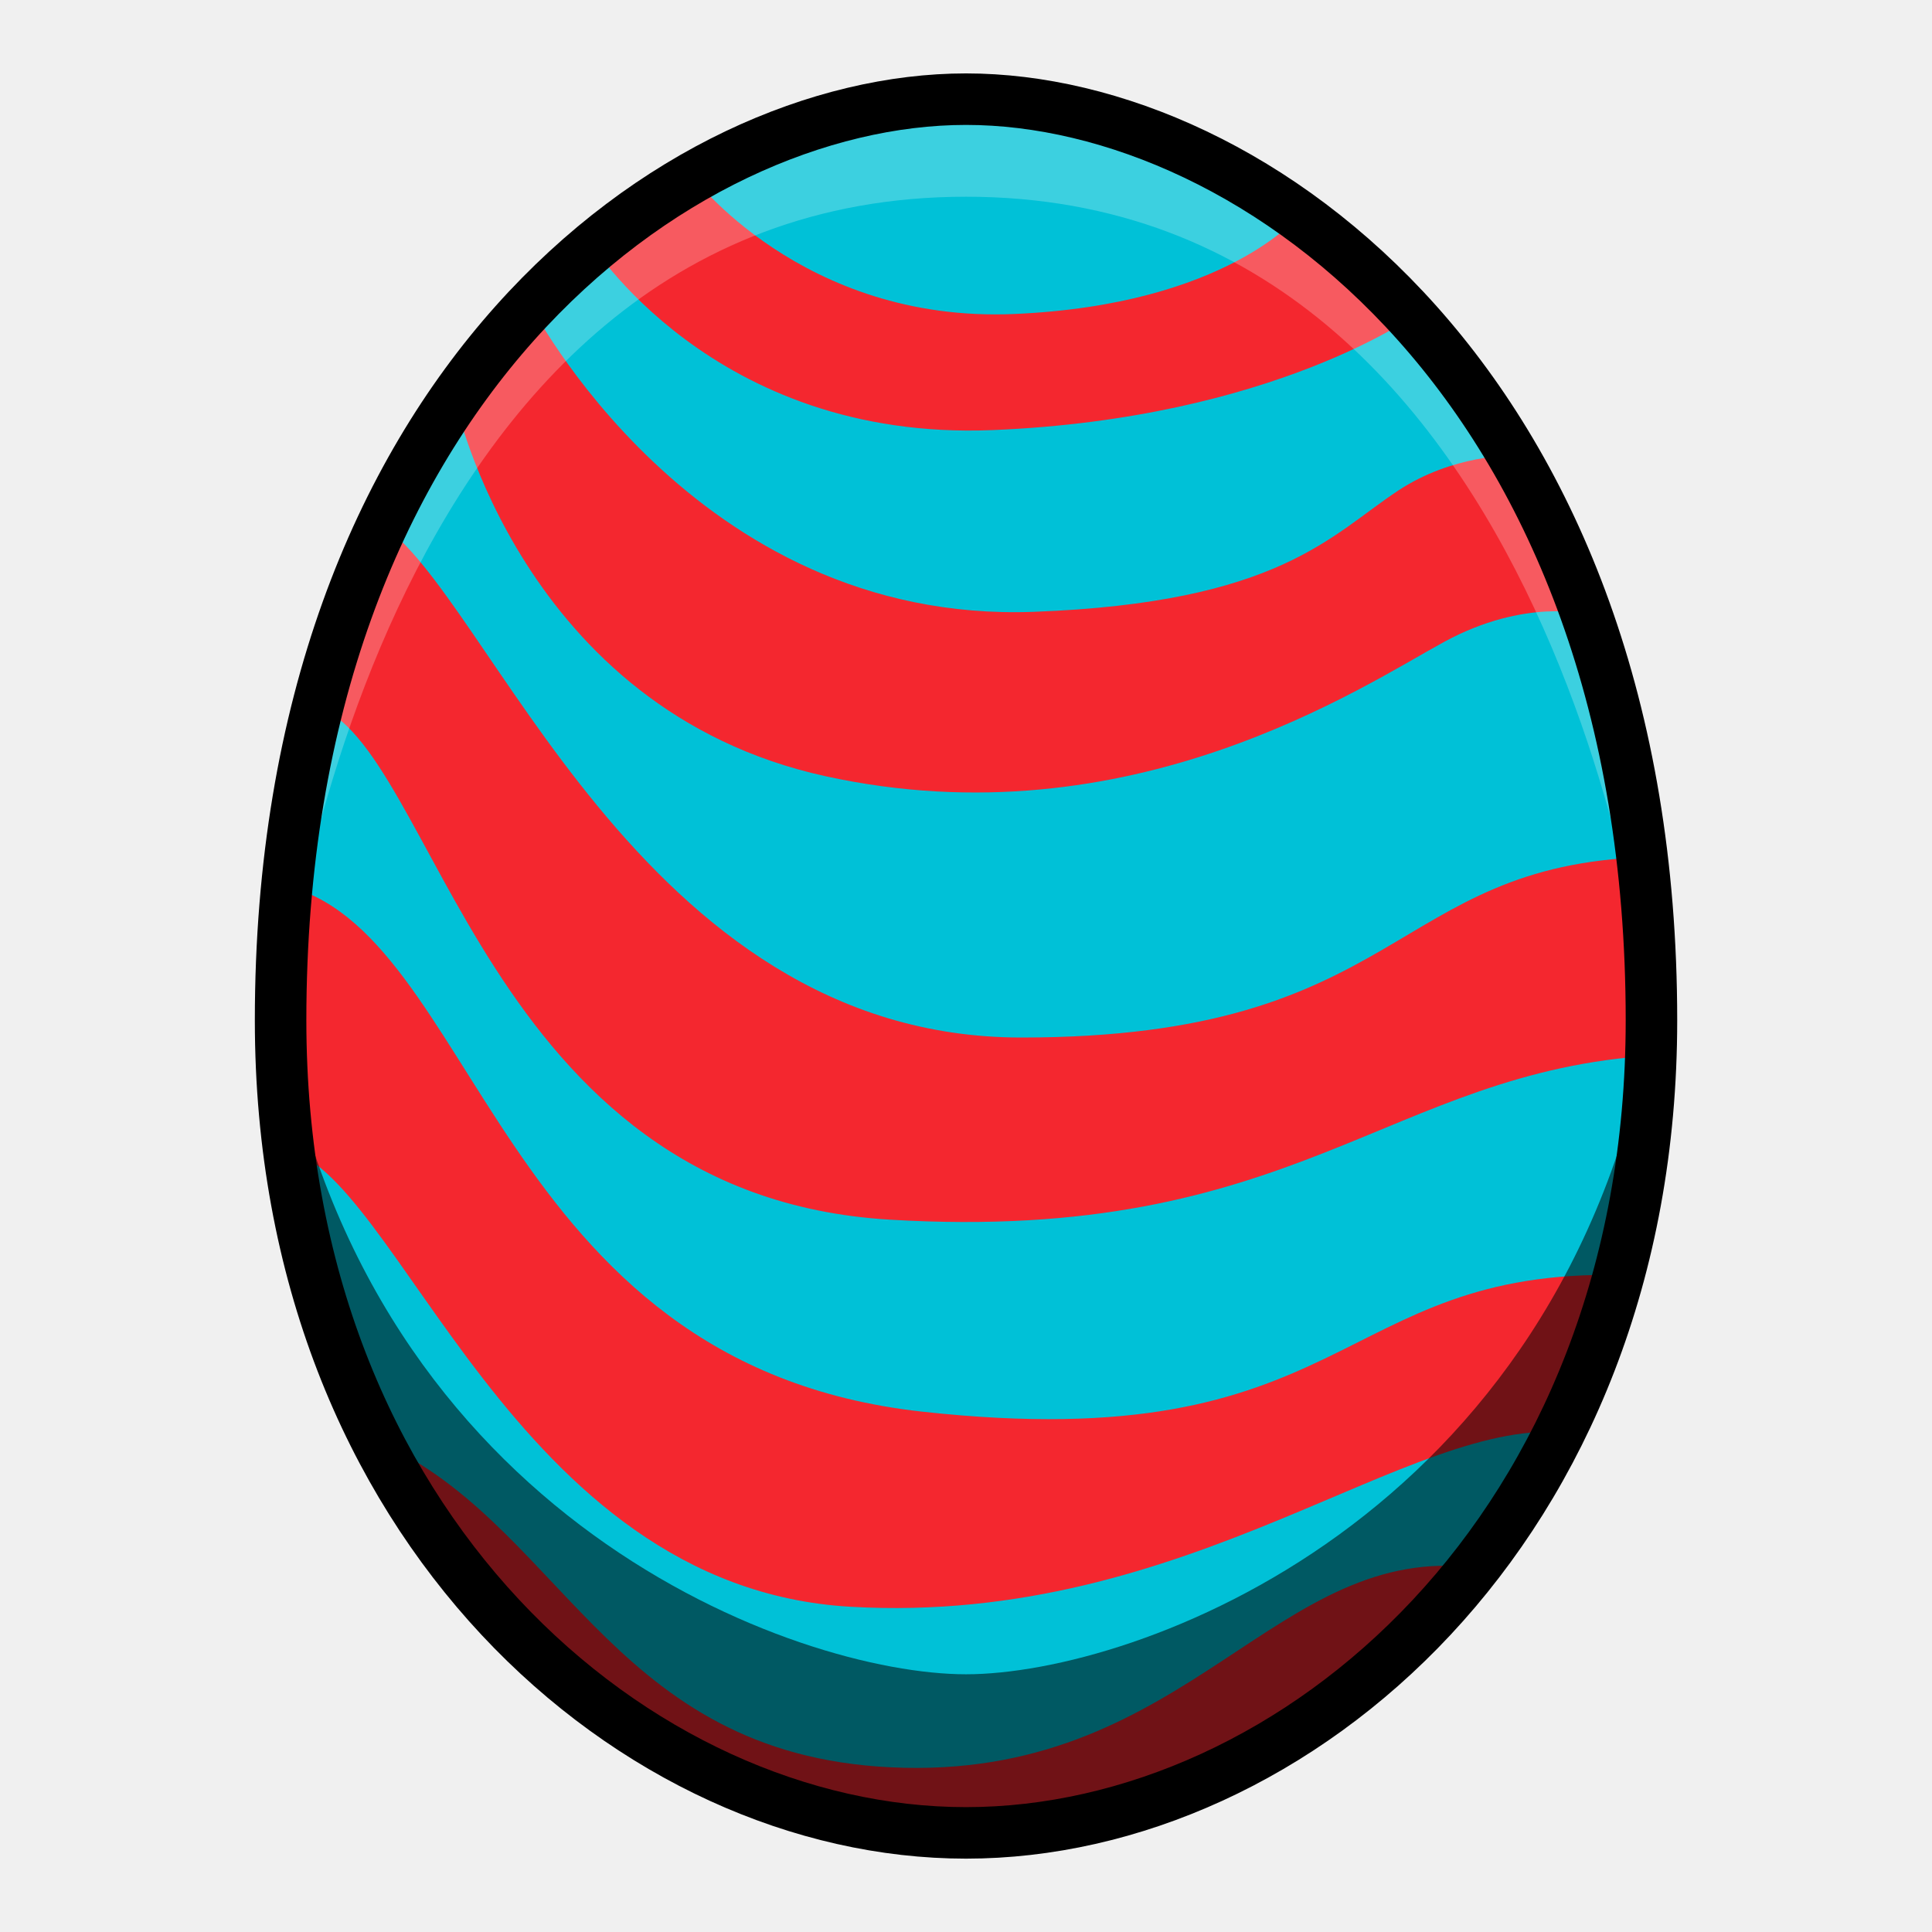
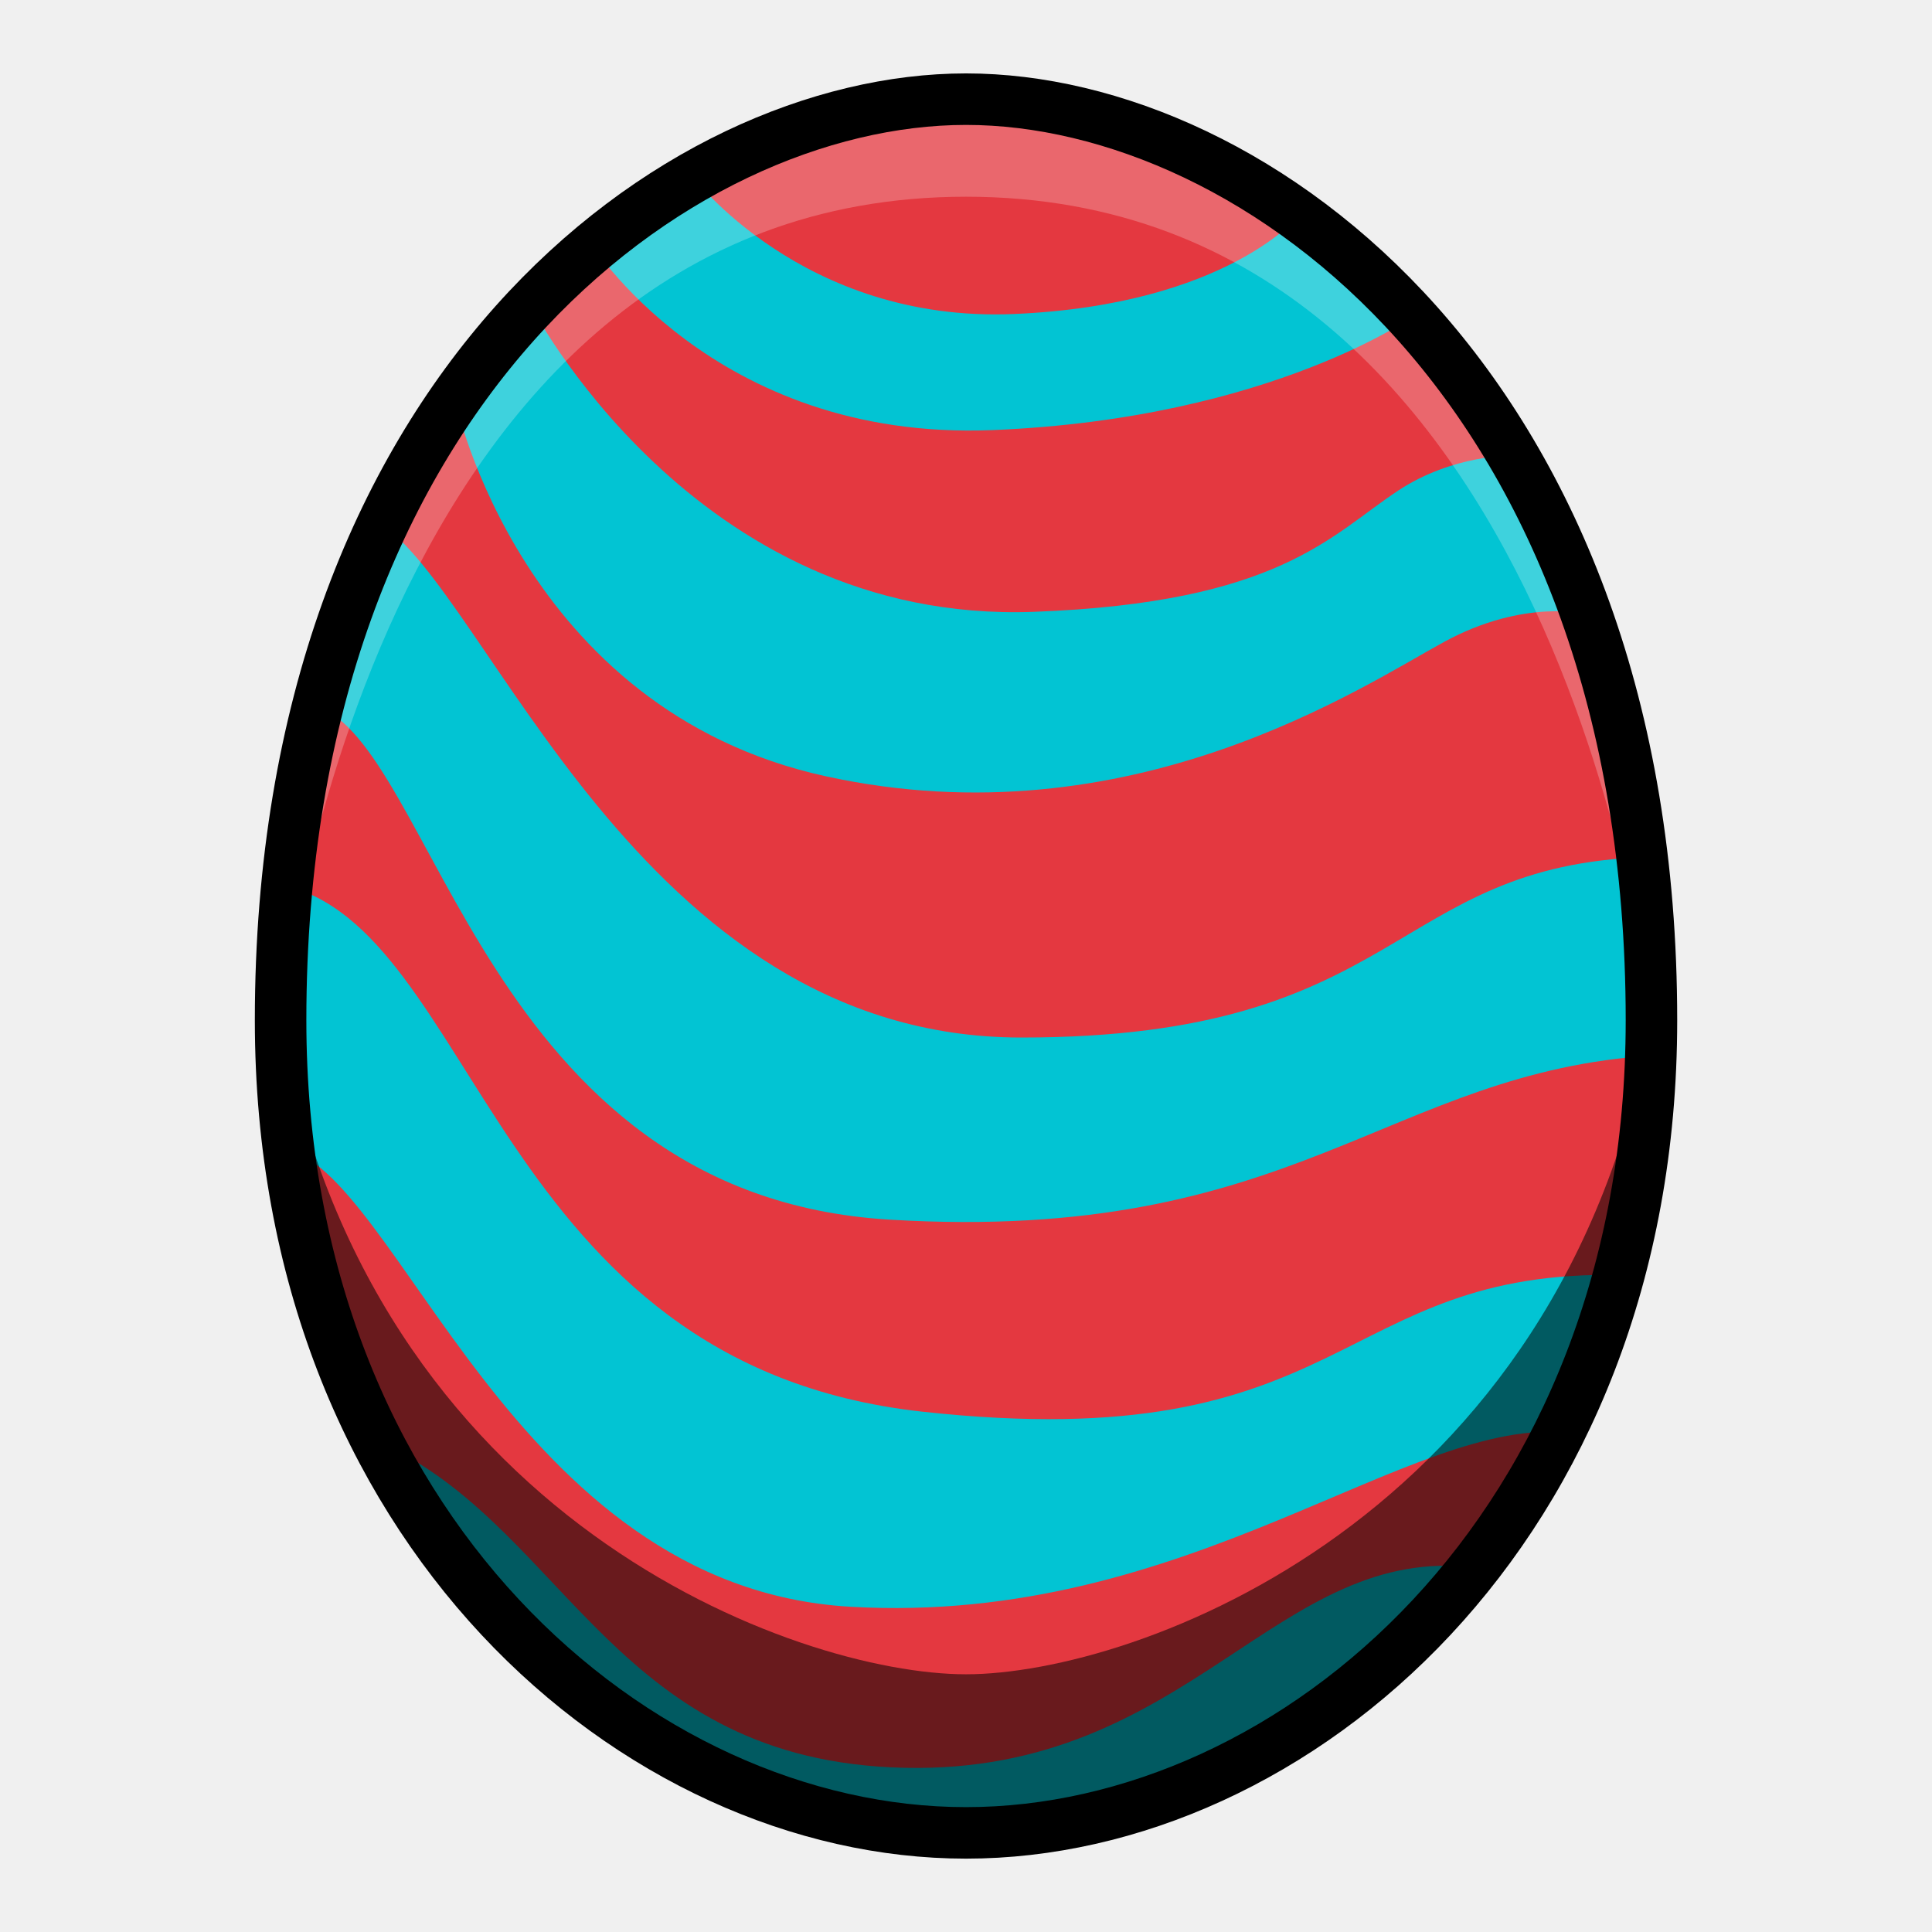
<svg xmlns="http://www.w3.org/2000/svg" viewBox="0 0 39.687 39.687">
-   <path d="M19.844 2.037c-5.953 0-14.08 5.977-14.08 18.922 0 10.442 7.34 16.692 14.08 16.692s14.08-6.25 14.08-16.692c0-12.945-8.127-18.922-14.08-18.922z" fill="#00c1d7" />
-   <path d="m14.198 3.591-2.103 1.346s2.528 4.134 8.292 3.898C26.15 8.6 29.104 6.45 29.104 6.45l-2.41-2.031s-1.488 1.842-5.858 2.031c-4.37.19-6.638-2.858-6.638-2.858zm-3.331 2.622L9.355 8.244s1.347 6.332 7.607 7.702 11.055-1.866 12.71-2.764c1.653-.898 2.929-.567 2.929-.567l-1.536-3.26s-1.22-.018-2.341.721c-1.389.916-2.441 2.305-7.487 2.492-7.016.26-10.37-6.355-10.37-6.355zM7.796 10.75 6.48 14.497c2.473.802 3.441 10.056 11.793 10.557 8.353.501 10.224-3.04 15.703-3.374l-.134-4.075c-5.312.167-4.978 3.708-12.862 3.708-7.885 0-10.94-9.17-13.185-10.564zm-2.017 7.424.034 5.412c2.372.434 4.677 9.02 11.66 9.42 6.982.402 11.492-3.941 14.766-3.574l1.07-3.24c-5.914-.135-5.547 3.775-14.366 2.806-8.82-.97-9.121-9.956-13.164-10.824zm2.24 11.559c.901 2.672 4.91 7.918 11.825 7.918 6.914 0 10.491-5.446 10.491-5.446-4.11-.535-5.88 4.243-11.76 4.109-5.88-.134-6.915-4.777-10.557-6.581z" fill="#f4272f" />
+   <path d="M19.844 2.037c-5.953 0-14.08 5.977-14.08 18.922 0 10.442 7.34 16.692 14.08 16.692s14.08-6.25 14.08-16.692c0-12.945-8.127-18.922-14.08-18.922z" fill="#e43840" />
+   <path d="m14.198 3.591-2.103 1.346s2.528 4.134 8.292 3.898C26.15 8.6 29.104 6.45 29.104 6.45l-2.41-2.031s-1.488 1.842-5.858 2.031c-4.37.19-6.638-2.858-6.638-2.858zm-3.331 2.622L9.355 8.244s1.347 6.332 7.607 7.702 11.055-1.866 12.71-2.764c1.653-.898 2.929-.567 2.929-.567l-1.536-3.26s-1.22-.018-2.341.721c-1.389.916-2.441 2.305-7.487 2.492-7.016.26-10.37-6.355-10.37-6.355zM7.796 10.75 6.48 14.497c2.473.802 3.441 10.056 11.793 10.557 8.353.501 10.224-3.04 15.703-3.374l-.134-4.075c-5.312.167-4.978 3.708-12.862 3.708-7.885 0-10.94-9.17-13.185-10.564zm-2.017 7.424.034 5.412c2.372.434 4.677 9.02 11.66 9.42 6.982.402 11.492-3.941 14.766-3.574l1.07-3.24c-5.914-.135-5.547 3.775-14.366 2.806-8.82-.97-9.121-9.956-13.164-10.824zm2.24 11.559c.901 2.672 4.91 7.918 11.825 7.918 6.914 0 10.491-5.446 10.491-5.446-4.11-.535-5.88 4.243-11.76 4.109-5.88-.134-6.915-4.777-10.557-6.581z" fill="#02c4d3" />
  <path d="M19.844 2.037c-8.886 0-14.08 9.48-14.08 18.922 0 0 1.718-16.918 14.08-16.918s14.08 16.918 14.08 16.918c0-9.441-5.195-18.922-14.08-18.922z" opacity=".238" fill="#fff" />
  <path d="M5.764 20.96c.25 12.681 10.938 16.69 14.08 16.69 3.141 0 13.83-4.009 14.08-16.69-1.822 10.269-10.607 13.433-14.08 13.433-3.474 0-12.258-3.164-14.08-13.434z" opacity=".541" />
  <path d="M19.844 2.037c-5.953 0-14.08 5.976-14.08 18.922 0 10.442 7.34 16.692 14.08 16.692s14.08-6.25 14.08-16.692c0-12.946-8.127-18.922-14.08-18.922z" fill="none" stroke="#000" stroke-width="1.058" />
</svg>
